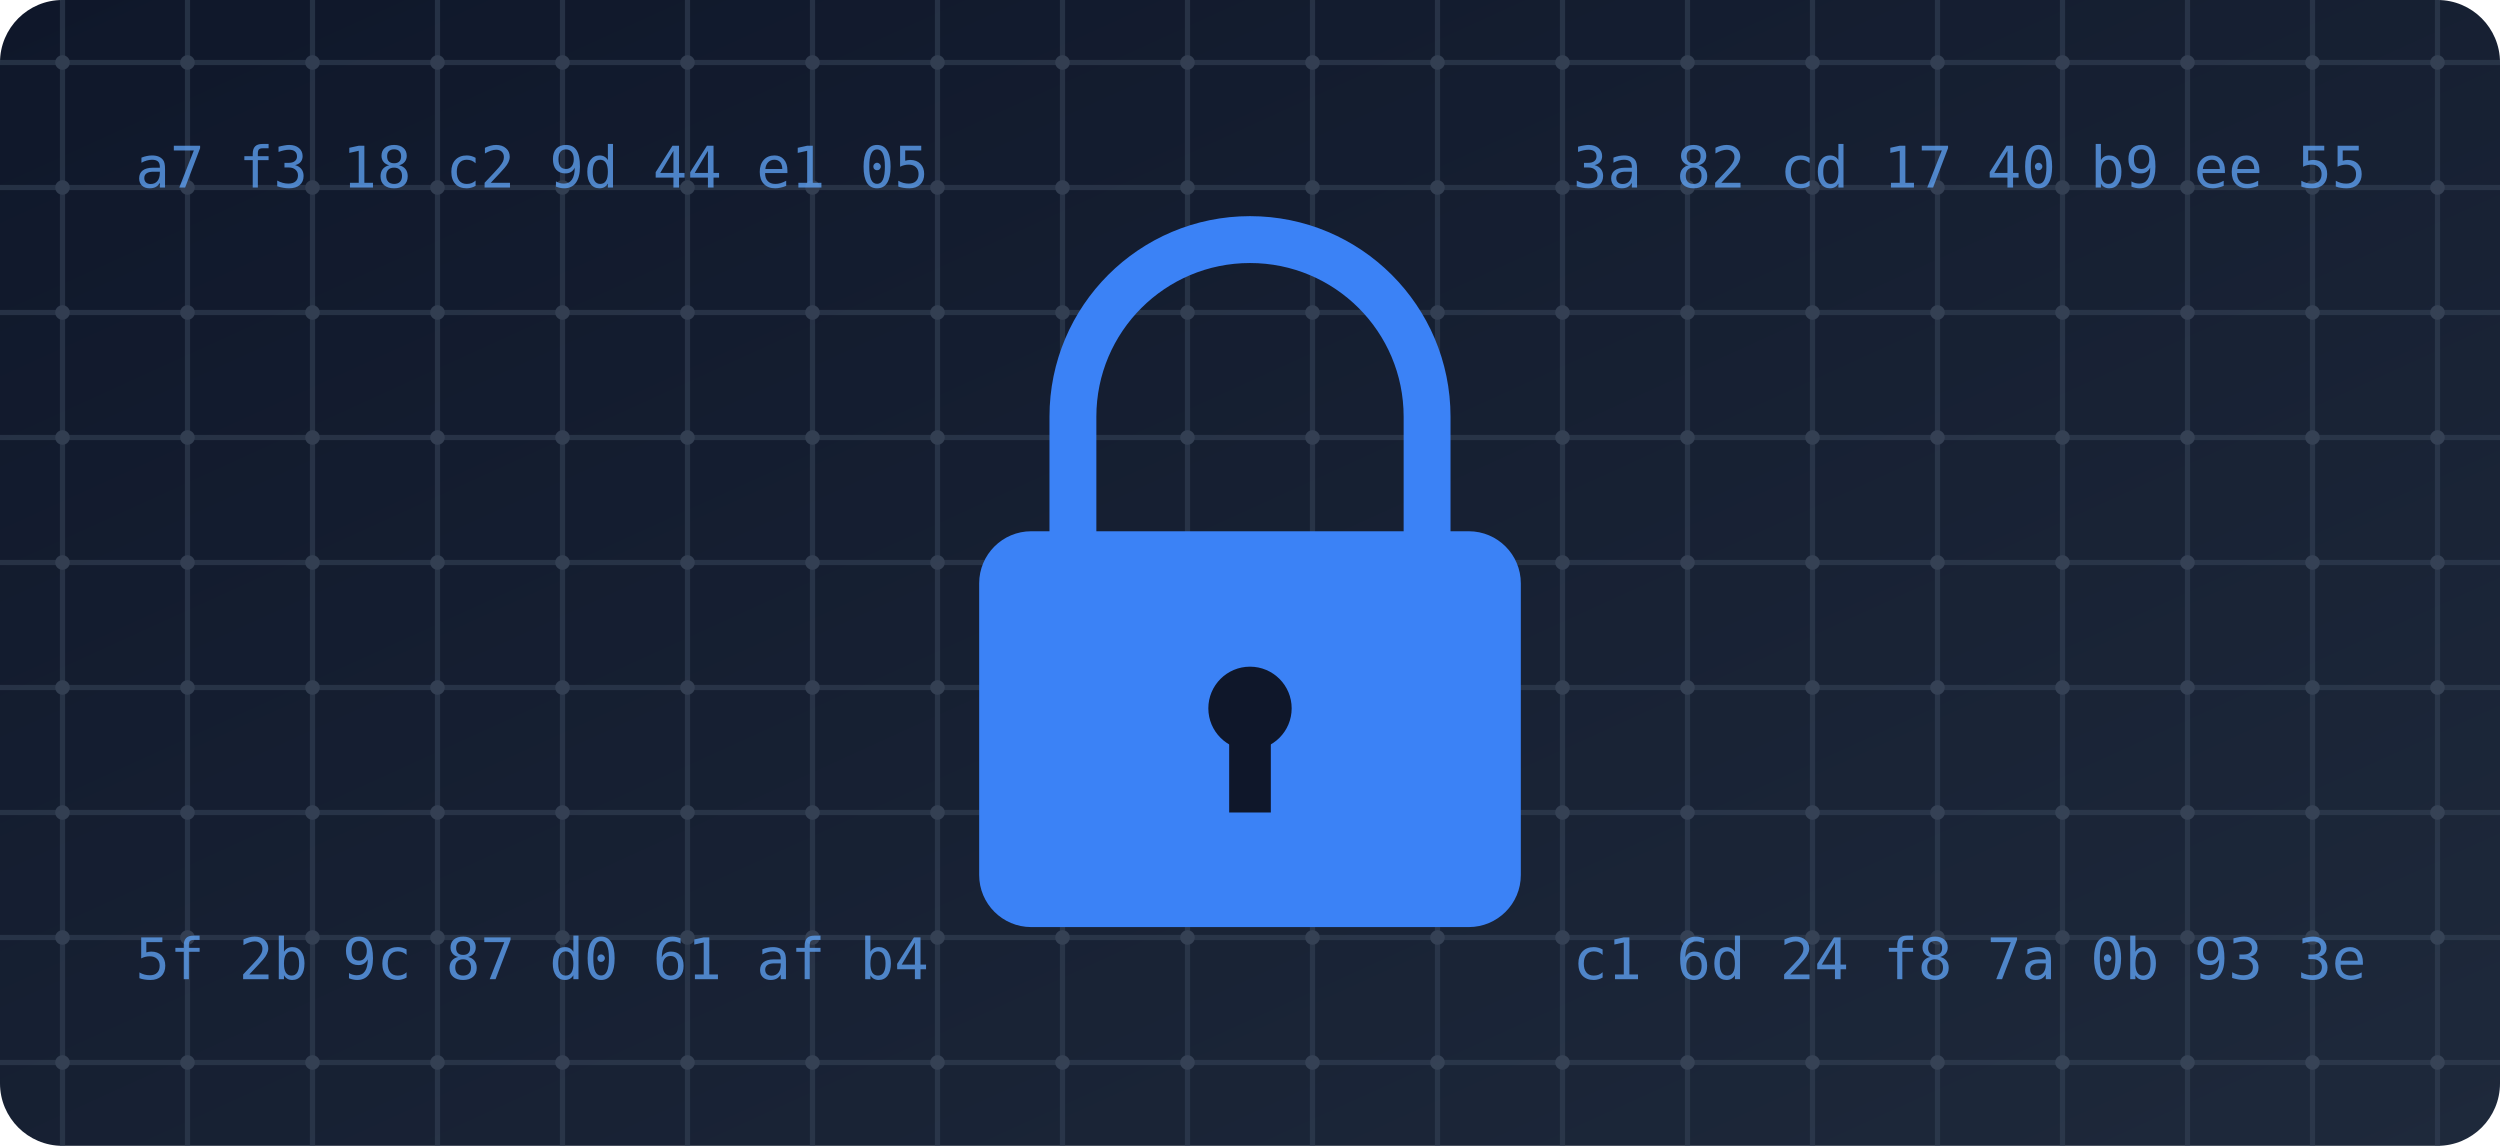
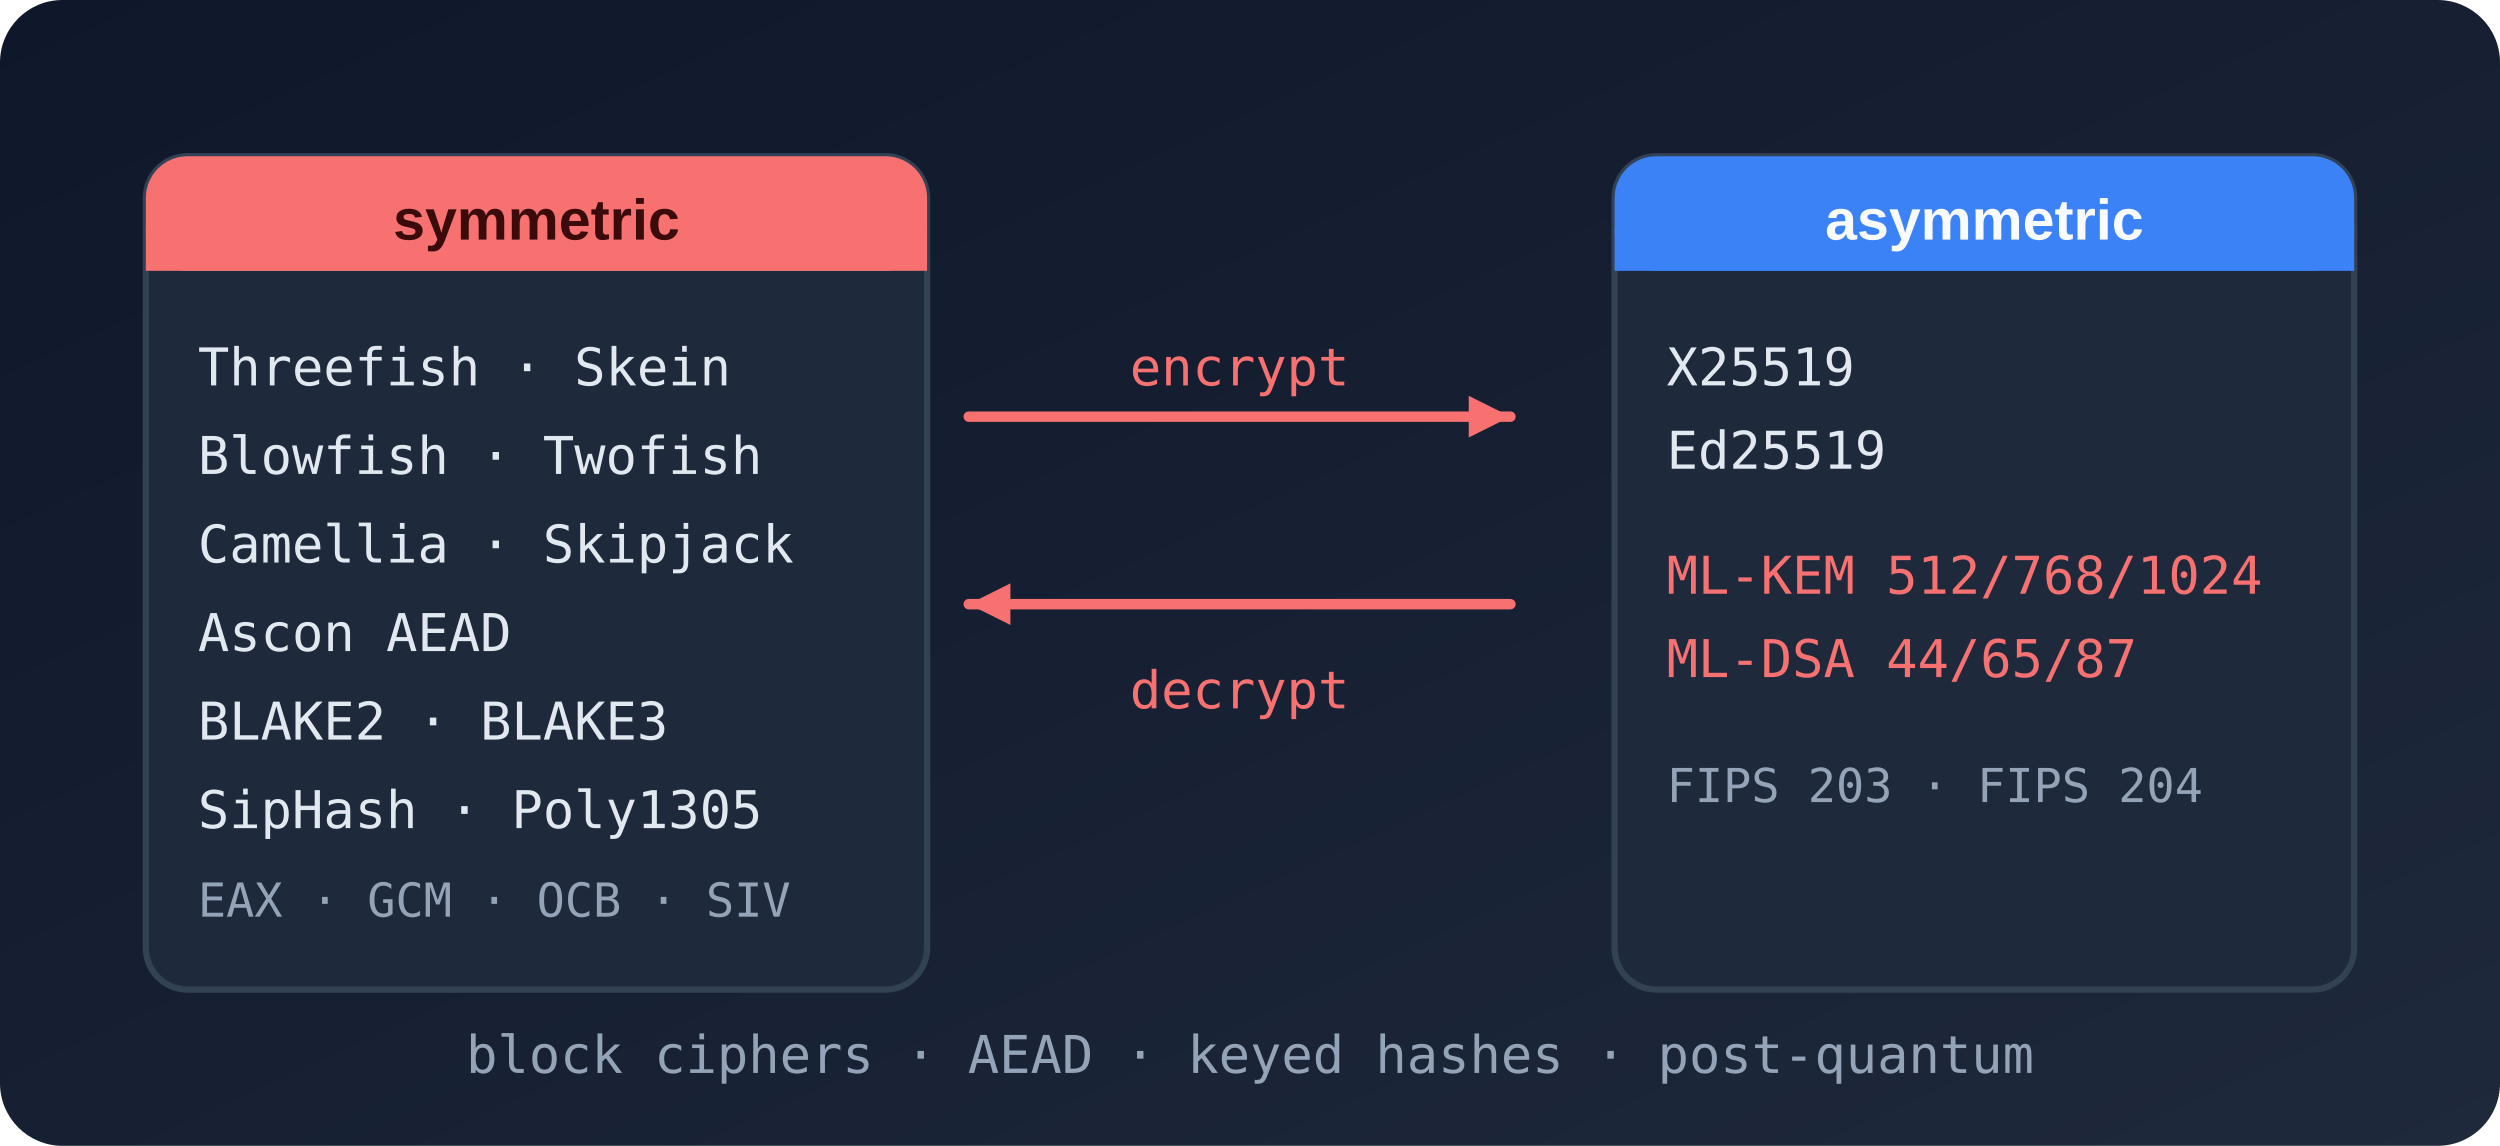
- <svg xmlns="http://www.w3.org/2000/svg" viewBox="0 0 480 220" role="img" aria-label="Bodu.Security.Cryptography — ciphers and hashes">
+ <svg xmlns="http://www.w3.org/2000/svg" viewBox="0 0 480 220" role="img" aria-label="Bodu.Security.Cryptography — block ciphers, AEAD, keyed hashes, and post-quantum algorithms">
  <defs>
    <linearGradient id="crypto-bg" x1="0" y1="0" x2="1" y2="1">
      <stop offset="0" stop-color="#0F172A" />
      <stop offset="1" stop-color="#1E293B" />
    </linearGradient>
-     <pattern id="lattice" width="24" height="24" patternUnits="userSpaceOnUse">
-       <path d="M 0 12 L 24 12 M 12 0 L 12 24" stroke="#334155" stroke-width="1" />
-       <circle cx="12" cy="12" r="1.4" fill="#475569" />
-     </pattern>
  </defs>
  <rect width="480" height="220" rx="12" fill="url(#crypto-bg)" />
-   <rect width="480" height="220" rx="12" fill="url(#lattice)" opacity="0.6" />
-   <g transform="translate(240 110)">
-     <rect x="-52" y="-8" width="104" height="76" rx="10" fill="#3B82F6" />
-     <path d="M -34 -8 V -30 A 34 34 0 0 1 34 -30 V -8" fill="none" stroke="#3B82F6" stroke-width="9" stroke-linecap="round" />
-     <circle cx="0" cy="26" r="8" fill="#0F172A" />
-     <rect x="-4" y="26" width="8" height="20" fill="#0F172A" />
+   <g transform="translate(28 30)" font-family="'Segoe UI','Helvetica Neue',Arial,sans-serif" font-size="11">
+     <rect width="150" height="160" rx="8" fill="#1E293B" stroke="#334155" stroke-width="1.2" />
+     <rect width="150" height="22" rx="8" fill="#F87171" />
+     <rect y="14" width="150" height="8" fill="#F87171" />
+     <text x="75" y="16" fill="#3B0A0A" text-anchor="middle" font-weight="700" font-size="11">symmetric</text>
+     <g fill="#E2E8F0" font-family="'Consolas','Menlo',monospace" font-size="10">
+       <text x="10" y="44">Threefish · Skein</text>
+       <text x="10" y="61">Blowfish · Twofish</text>
+       <text x="10" y="78">Camellia · Skipjack</text>
+       <text x="10" y="95">Ascon AEAD</text>
+       <text x="10" y="112">BLAKE2 · BLAKE3</text>
+       <text x="10" y="129">SipHash · Poly1305</text>
+       <text x="10" y="146">
+         <tspan fill="#94A3B8" font-size="9">EAX · GCM · OCB · SIV</tspan>
+       </text>
+     </g>
  </g>
-   <g fill="#60A5FA" font-family="'Consolas','Menlo',monospace" font-size="11" opacity="0.75">
-     <text x="26" y="36">a7 f3 18 c2 9d 44 e1 05</text>
-     <text x="26" y="188">5f 2b 9c 87 d0 61 af b4</text>
-     <text x="302" y="36" text-anchor="start">3a 82 cd 17 40 b9 ee 55</text>
-     <text x="302" y="188" text-anchor="start">c1 6d 24 f8 7a 0b 93 3e</text>
+   <g transform="translate(186 80)" fill="none" stroke="#F87171" stroke-width="2" stroke-linecap="round">
+     <line x1="0" y1="0" x2="104" y2="0" />
+     <polygon points="104,0 96,-4 96,4" fill="#F87171" stroke="none" />
+     <line x1="104" y1="36" x2="0" y2="36" />
+     <polygon points="0,36 8,32 8,40" fill="#F87171" stroke="none" />
+   </g>
+   <g transform="translate(186 80)" fill="#F87171" font-family="'Consolas','Menlo',monospace" font-size="10" text-anchor="middle">
+     <text x="52" y="-6">encrypt</text>
+     <text x="52" y="56">decrypt</text>
+   </g>
+   <g transform="translate(310 30)" font-family="'Segoe UI','Helvetica Neue',Arial,sans-serif" font-size="11">
+     <rect width="142" height="160" rx="8" fill="#1E293B" stroke="#334155" stroke-width="1.2" />
+     <rect width="142" height="22" rx="8" fill="#3B82F6" />
+     <rect y="14" width="142" height="8" fill="#3B82F6" />
+     <text x="71" y="16" fill="#F8FAFC" text-anchor="middle" font-weight="700" font-size="11">asymmetric</text>
+     <g fill="#E2E8F0" font-family="'Consolas','Menlo',monospace" font-size="10">
+       <text x="10" y="44">X25519</text>
+       <text x="10" y="60">Ed25519</text>
+       <text x="10" y="84">
+         <tspan fill="#F87171">ML-KEM 512/768/1024</tspan>
+       </text>
+       <text x="10" y="100">
+         <tspan fill="#F87171">ML-DSA 44/65/87</tspan>
+       </text>
+       <text x="10" y="124">
+         <tspan fill="#94A3B8" font-size="9">FIPS 203 · FIPS 204</tspan>
+       </text>
+     </g>
+   </g>
+   <g fill="#94A3B8" font-family="'Consolas','Menlo',monospace" font-size="10">
+     <text x="240" y="206" text-anchor="middle">block ciphers · AEAD · keyed hashes · post-quantum</text>
  </g>
</svg>
